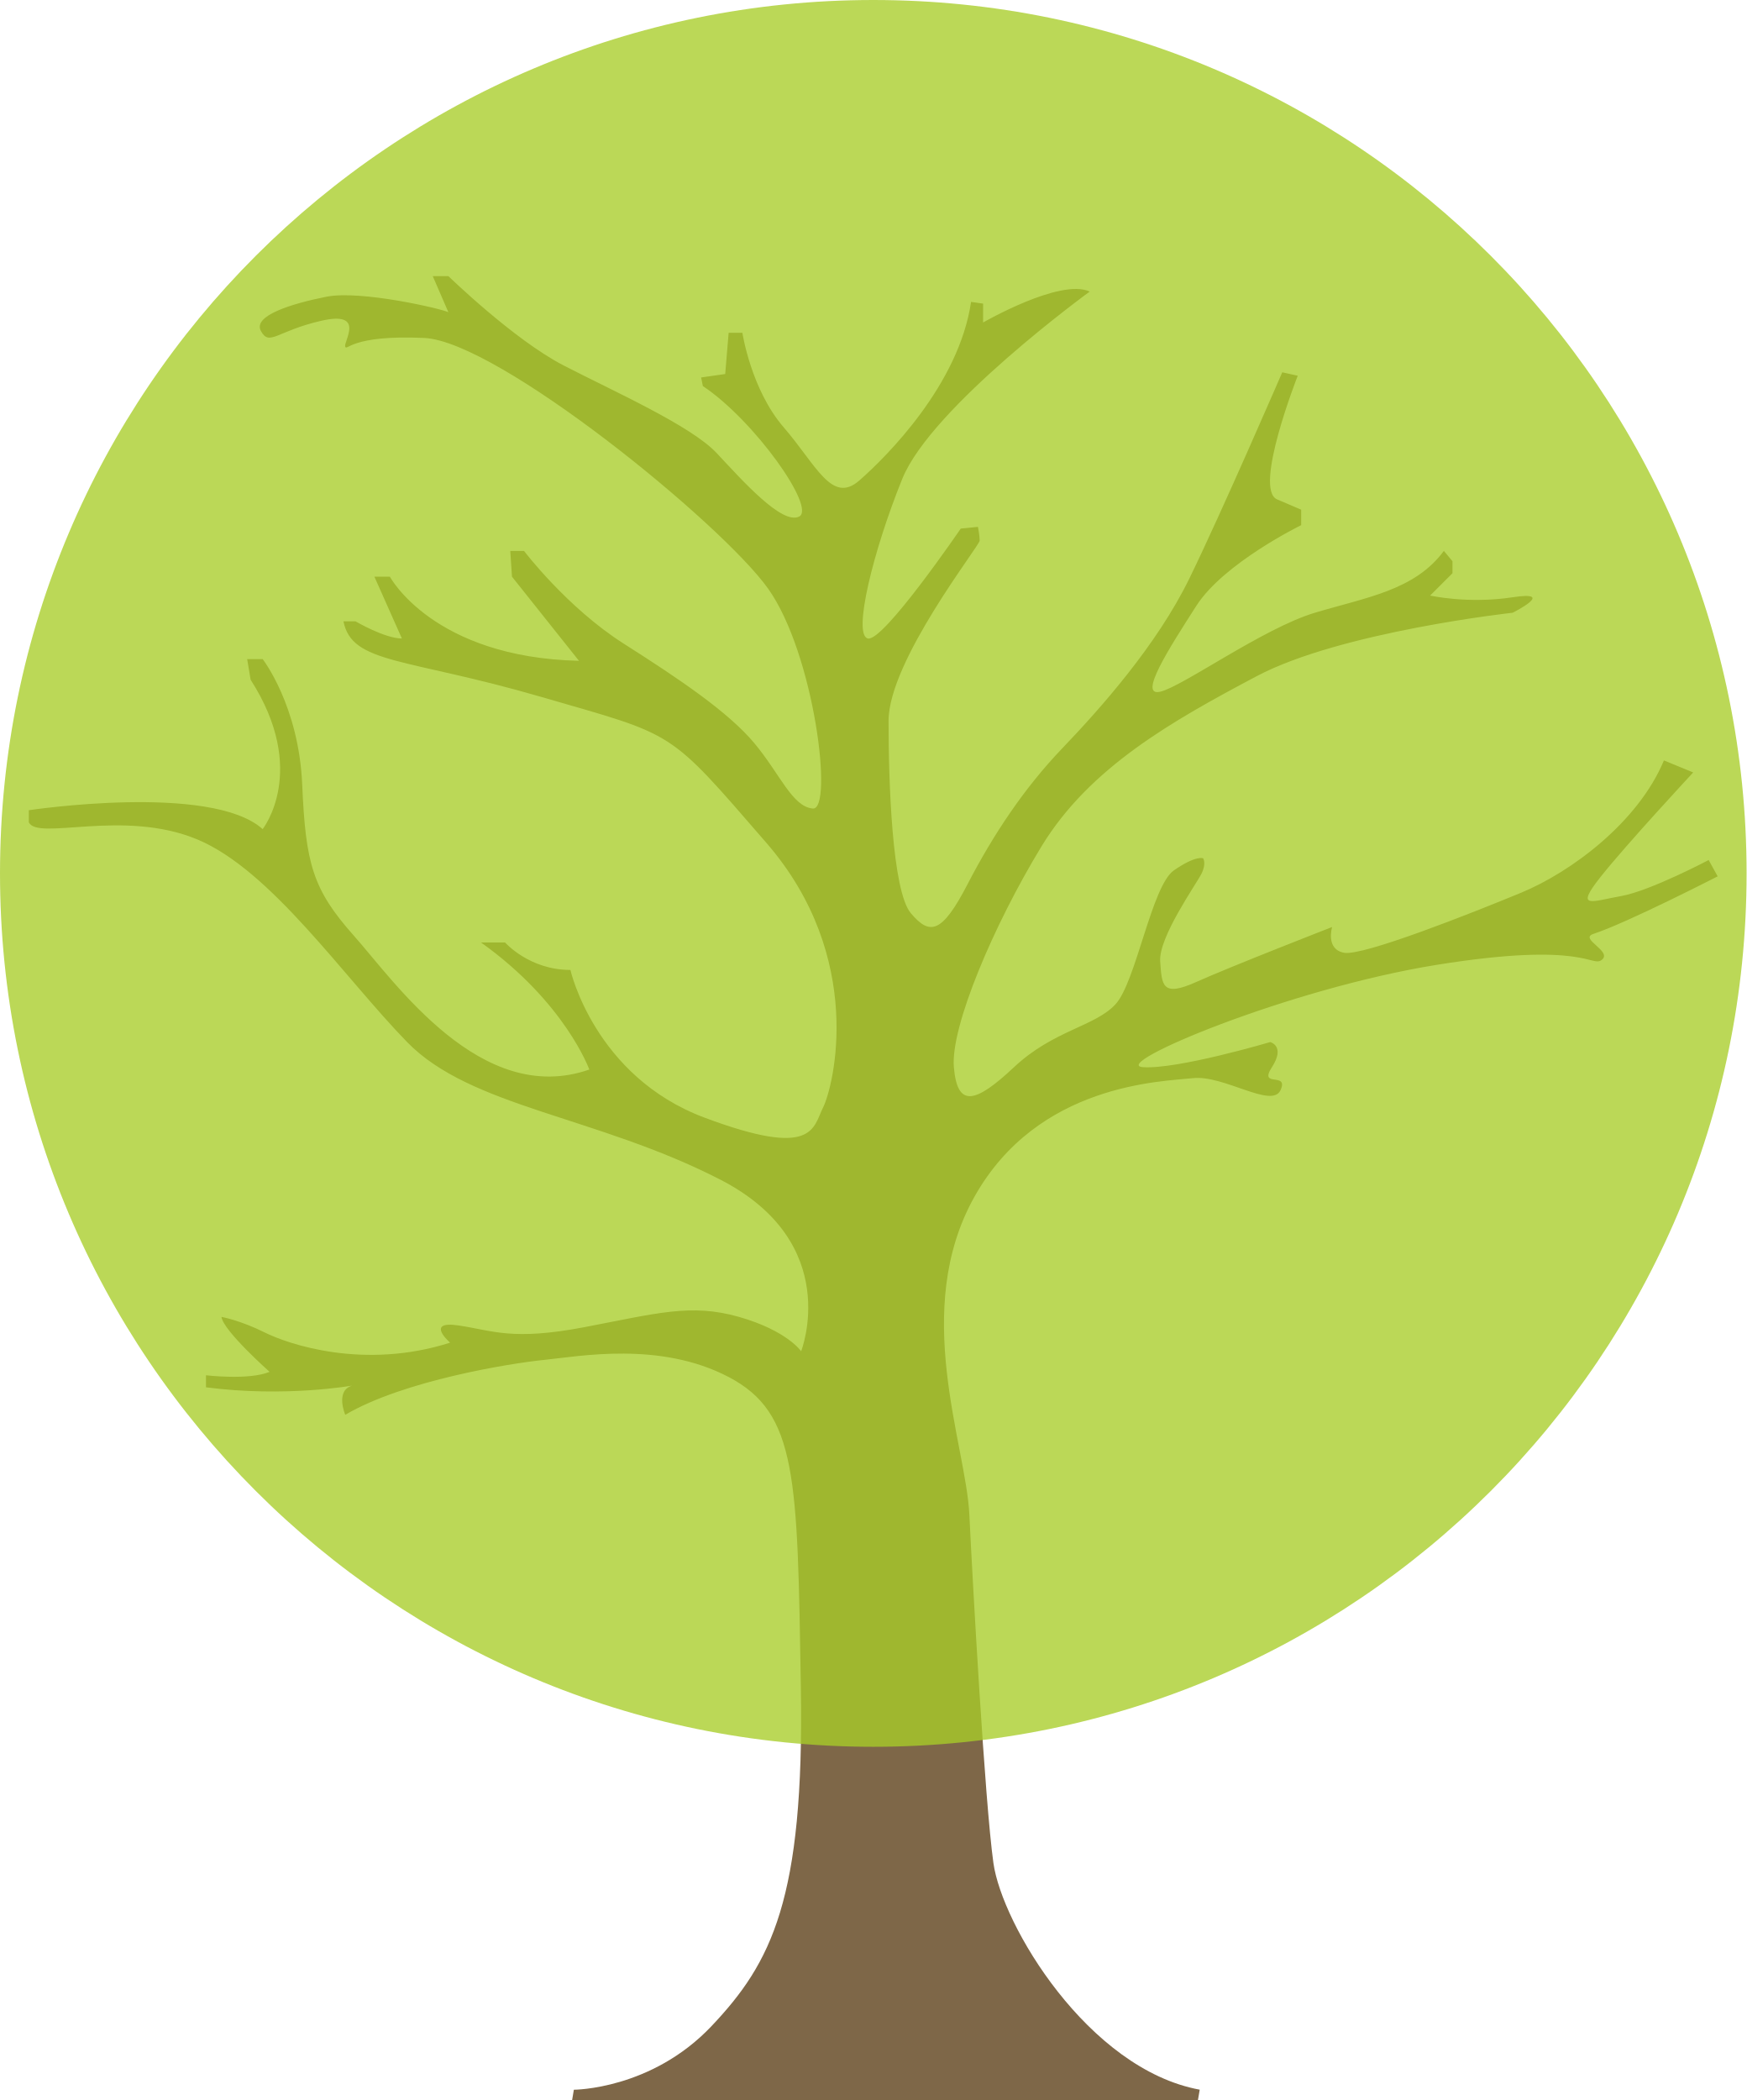
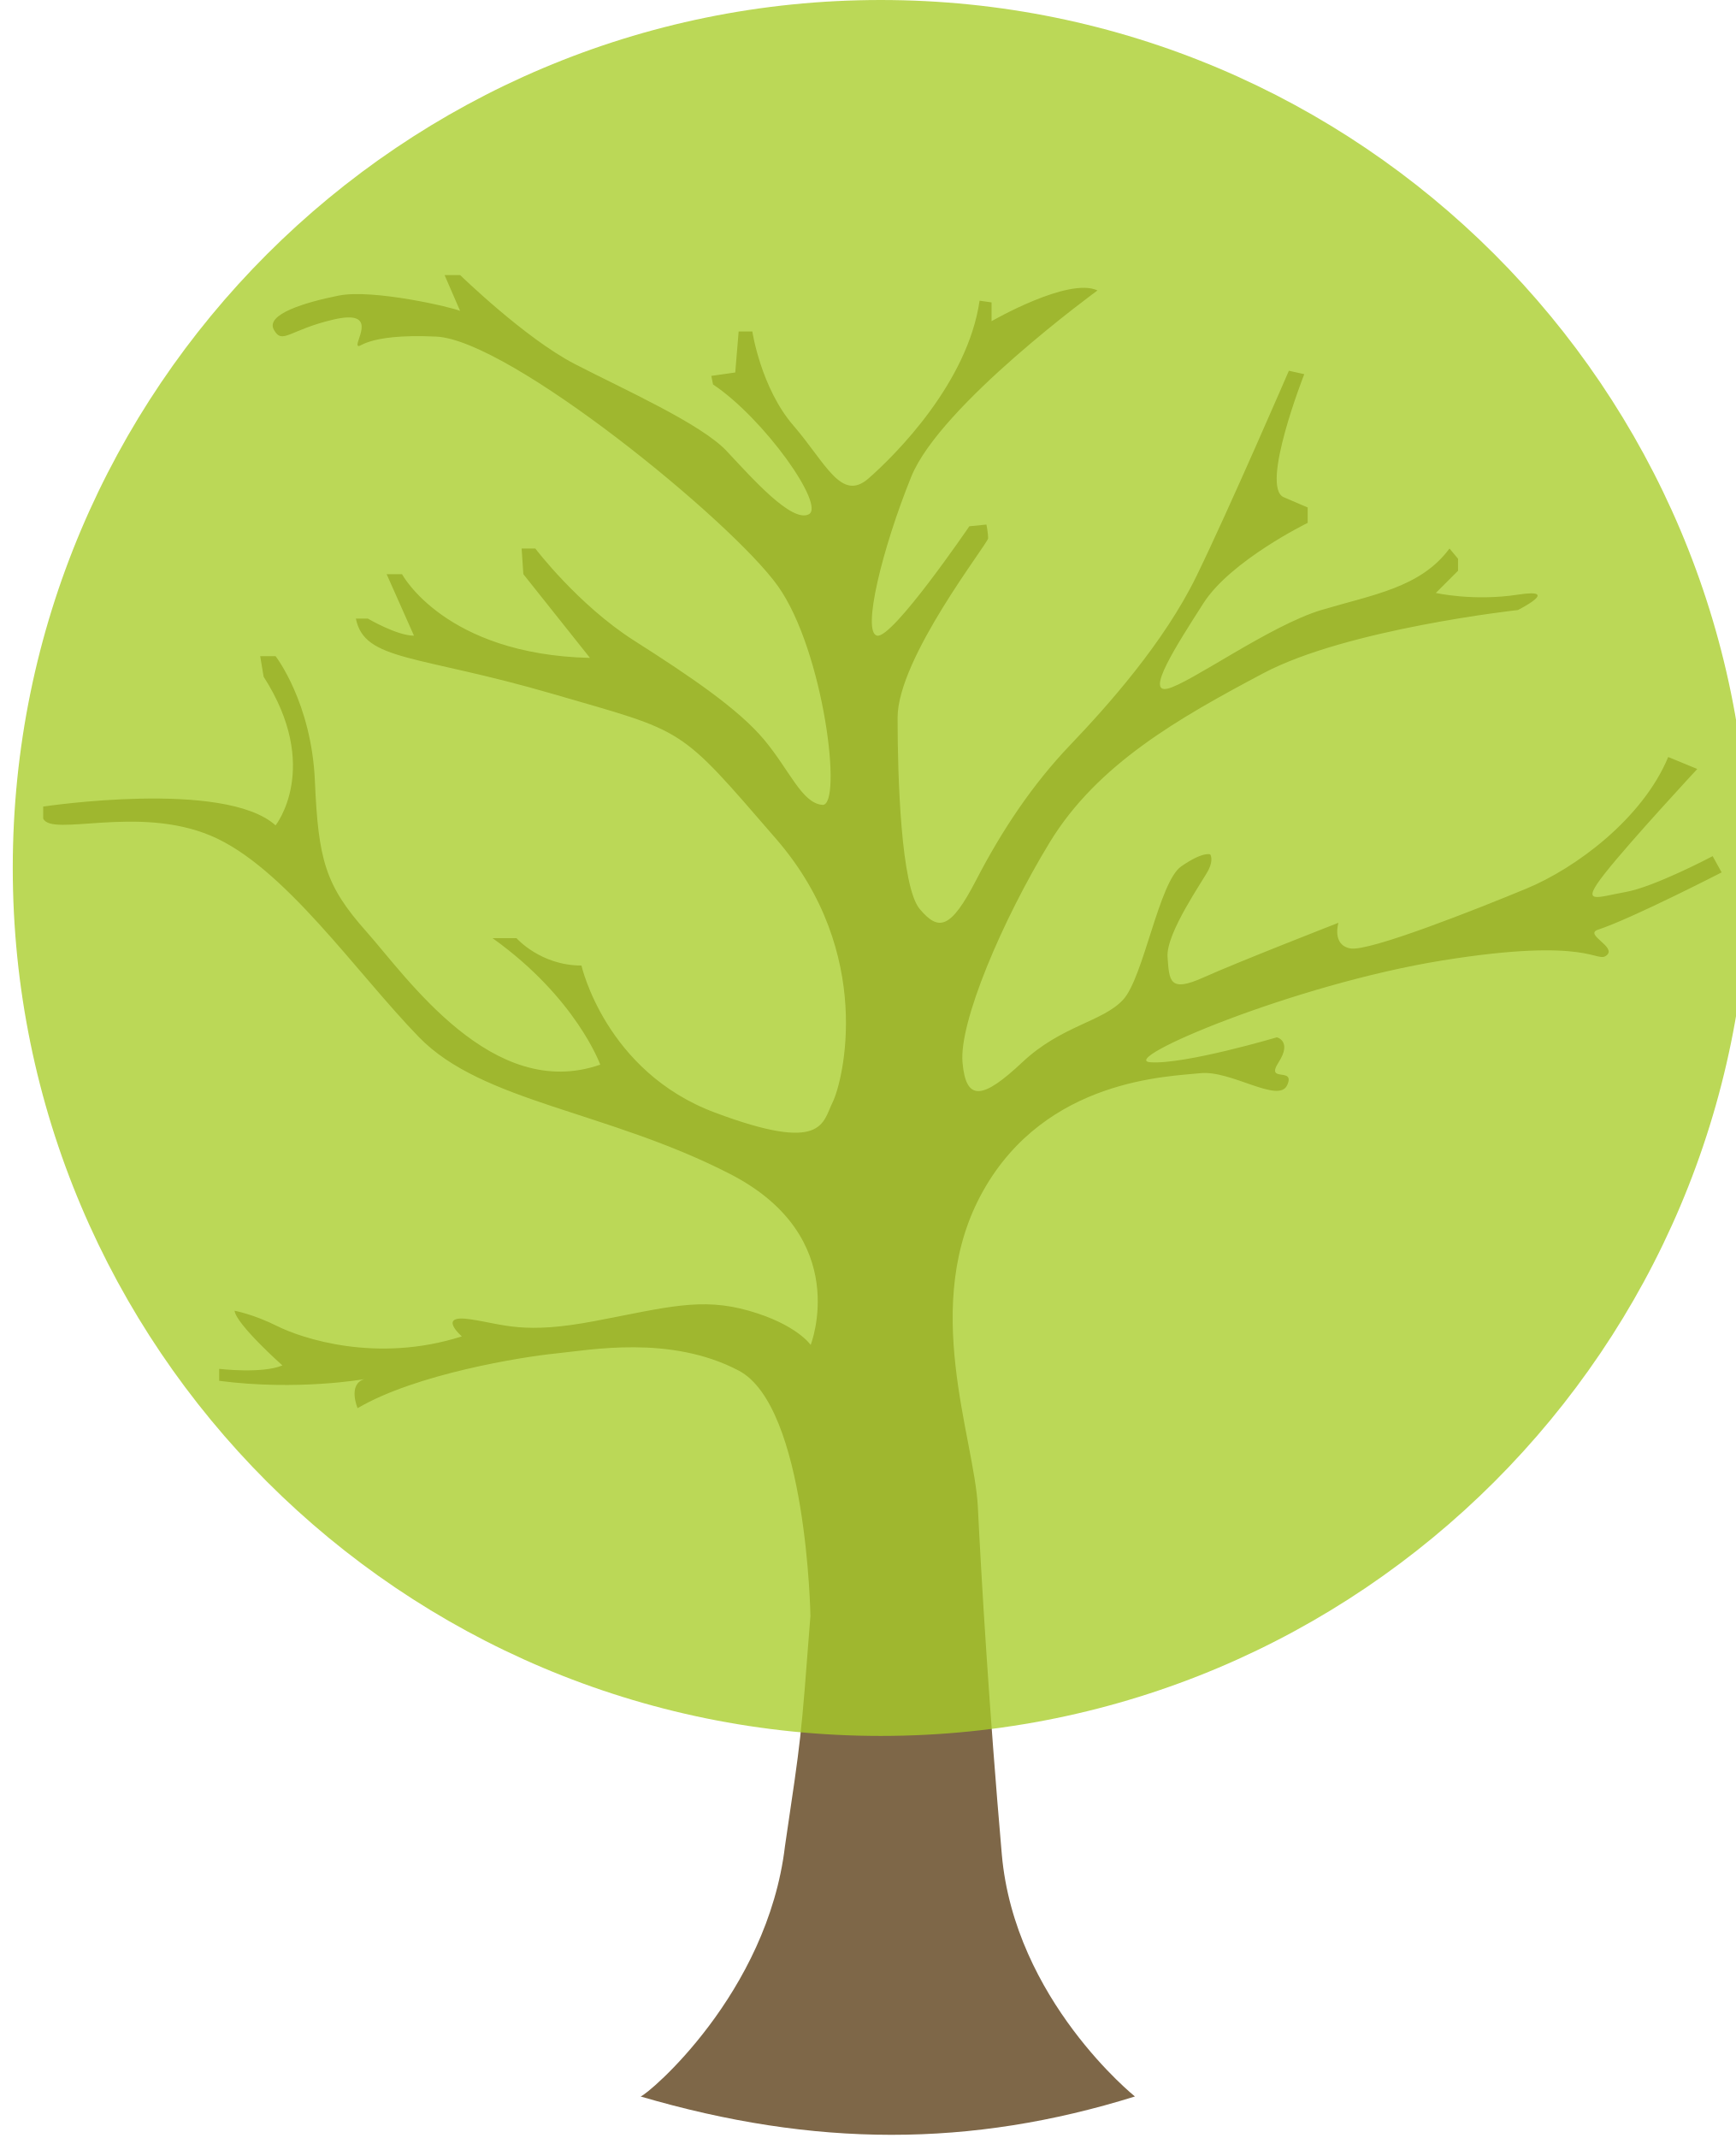
- <svg xmlns="http://www.w3.org/2000/svg" class="logo-gretel" xml:space="preserve" version="1.1" y="0px" x="0px" viewBox="0 0 272 327">
+ <svg xmlns="http://www.w3.org/2000/svg" class="logo-gretel" xml:space="preserve" version="1.1" y="0px" x="0px" viewBox="0 0 272 335">
  <style>.logo-gretel{height:100%;display:block;pointer-events:none}.logo-gretel path {fill:#7E6748}.logo-gretel circle {fill:rgba(168,205,40,0.78)}</style>
-   <path d="m89.377 325.4s12.049-0.001 21.42-9.895c9.372-9.894 14.459-19.789 13.924-52.682s-0.535-42.787-11.245-48.404c-10.711-5.616-23.295-3.209-28.649-2.674-5.356 0.535-21.957 3.21-31.06 8.558 0 0-1.606-3.744 1.071-4.547 0 0-10.443 1.871-22.759 0.267v-1.872s6.694 0.802 9.907-0.535c0 0-7.23-6.417-7.497-8.557 0 0 2.946 0.535 6.694 2.407s15.53 5.883 28.917 1.604c0 0-4.017-3.477 1.339-2.674 5.355 0.802 8.301 2.407 19.546 0.268 11.246-2.14 16.6-3.744 24.098-1.605s9.678 5.348 9.678 5.348 6.656-16.846-12.622-26.742c-19.278-9.895-38.825-11.232-48.732-21.394s-21.152-26.742-32.666-31.555c-11.526-4.82-24.913 0.26-26.252-2.68v-1.872s28.381-4.279 36.414 2.941c0 0 7.23-9.092-1.874-23.265l-0.536-3.209h2.41s5.623 7.221 6.159 19.522c0.535 12.301 1.606 16.312 8.032 23.533 6.426 7.22 19.814 26.743 36.682 20.859 0 0-3.748-10.43-16.868-19.789h3.748s3.749 4.279 10.175 4.279c0 0 3.748 16.58 20.884 22.998 17.135 6.418 16.868 1.605 18.475-1.604 1.606-3.209 6.693-23.266-8.836-41.183-15.53-17.917-13.924-16.58-35.077-22.731-21.152-6.151-29.452-5.081-30.791-11.767h1.874s4.552 2.674 7.229 2.674l-4.284-9.627h2.41s6.694 12.569 29.452 13.104l-10.434-13.102-0.268-4.011h2.142s6.693 8.825 15.529 14.441 16.333 10.697 20.35 15.51c4.016 4.814 5.891 9.894 9.104 10.162s0.267-24.067-6.962-34.23c-7.229-10.162-42.037-38.509-53.55-39.044-11.514-0.535-12.05 2.14-12.317 1.338-0.268-0.802 3.213-5.616-3.748-4.011-6.962 1.605-8.032 4.011-9.371 1.605-1.339-2.407 4.819-4.279 10.174-5.349 5.355-1.069 17.939 1.872 19.01 2.407l-2.432-5.616h2.436s10.175 9.895 17.94 13.906c7.764 4.011 19.813 9.36 23.829 13.638 4.016 4.279 10.175 11.232 12.852 9.895 2.678-1.337-6.961-14.976-14.994-20.324l-0.268-1.337 3.749-0.535 0.535-6.418h2.141s1.339 8.825 6.426 14.708c5.088 5.883 7.498 12.034 11.782 8.29s15.529-14.976 17.404-27.812l1.874 0.268v2.941s12.049-6.953 16.601-4.814c0 0-24.634 17.917-29.185 29.149-4.552 11.232-7.765 24.335-5.355 24.87s14.459-17.115 14.459-17.115l2.677-0.267s0.268 1.337 0.268 2.139-14.19 18.72-14.19 28.079c0 9.36 0.535 26.475 3.48 29.951 2.946 3.476 4.82 3.209 8.836-4.547 4.016-7.755 8.835-14.975 14.726-21.126s14.727-16.045 19.814-26.475c5.087-10.429 14.458-32.09 14.458-32.09l2.41 0.535s-6.962 17.65-3.213 19.254l3.749 1.604v2.407s-12.05 5.883-16.334 12.569c-4.283 6.686-9.104 14.174-5.623 13.371 3.481-0.802 16.065-9.895 24.098-12.302 8.032-2.407 15.529-3.477 20.081-9.627l1.339 1.604v1.872l-3.481 3.476s5.891 1.337 12.852 0.268c6.961-1.07 0 2.407 0 2.407s-26.776 2.942-39.895 9.895c-13.12 6.953-25.973 14.173-33.47 26.475-7.496 12.301-14.191 28.135-13.655 34.392s3.213 5.777 9.372 0c6.158-5.778 12.584-6.313 15.797-9.789s5.623-18.452 9.103-20.859c3.481-2.407 4.552-1.872 4.552-1.872s0.535 0.802-0.268 2.407c-0.803 1.604-6.694 9.894-6.426 13.638s0.268 5.616 5.623 3.209c5.356-2.407 21.153-8.557 21.153-8.557s-1.072 3.477 1.874 4.011c2.945 0.535 19.813-6.15 27.578-9.359s18.208-10.965 22.224-20.592l4.552 1.872s-10.442 11.232-14.459 16.313c-4.016 5.081-1.338 3.744 3.213 2.941 4.551-0.802 13.655-5.616 13.655-5.616l1.406 2.54s-14.057 7.22-19.346 8.959c-2.303 0.757 2.945 2.674 1.339 4.011-1.607 1.337-2.41-2.942-25.705 0.802-23.294 3.744-51.141 15.567-45.785 15.94 5.355 0.373 19.814-3.906 19.814-3.906s2.41 0.591 0.268 3.906c-2.143 3.315 2.678 0.64 1.339 3.582s-8.836-2.407-13.655-1.871c-4.82 0.535-24.099 0.802-34.006 18.452s-1.339 38.508-0.803 49.472c0.536 10.965 2.41 44.659 3.749 54.286s14.726 32.092 32.13 35.3l-0.28 1.64h-97.461l0.268-1.6z" />
-   <circle cy="136" cx="136" r="136" />
+   <path d="M126.989 253.208c0 0-0.535-32.833-11.246-38.457 -10.711-5.623-23.295-3.213-28.649-2.678 -5.356 0.536-21.957 3.215-31.06 8.57 0 0-1.606-3.749 1.071-4.553 0 0-10.443 1.874-22.759 0.268v-1.875c0 0 6.694 0.803 9.907-0.535 0 0-7.23-6.426-7.497-8.569 0 0 2.946 0.536 6.694 2.411 3.748 1.874 15.53 5.892 28.917 1.606 0 0-4.017-3.482 1.339-2.678 5.355 0.803 8.301 2.411 19.546 0.268 11.245-2.143 16.6-3.749 24.098-1.607 7.498 2.142 9.678 5.355 9.678 5.355s6.656-16.87-12.622-26.779c-19.278-9.909-38.825-11.248-48.732-21.423 -9.907-10.176-21.152-26.779-32.666-31.599 -11.513-4.82-24.901 0.268-26.24-2.678v-1.874c0 0 28.381-4.285 36.414 2.945 0 0 7.23-9.105-1.874-23.297l-0.536-3.213h2.41c0 0 5.623 7.231 6.159 19.549 0.535 12.318 1.606 16.335 8.032 23.565 6.426 7.23 19.814 26.78 36.682 20.888 0 0-3.748-10.444-16.868-19.816h3.748c0 0 3.749 4.285 10.175 4.285 0 0 3.748 16.603 20.884 23.03 17.135 6.427 16.868 1.607 18.475-1.606 1.606-3.214 6.693-23.298-8.836-41.24 -15.53-17.942-13.924-16.602-35.077-22.762 -21.152-6.159-29.452-5.088-30.791-11.783h1.874c0 0 4.552 2.678 7.229 2.678l-4.284-9.64h2.41c0 0 6.694 12.586 29.452 13.122L82.006 89.962l-0.268-4.016h2.142c0 0 6.693 8.837 15.529 14.46 8.836 5.624 16.333 10.712 20.35 15.532 4.016 4.82 5.891 9.908 9.104 10.176 3.213 0.268 0.267-24.1-6.962-34.277 -7.229-10.176-42.037-38.562-53.55-39.098 -11.514-0.535-12.05 2.143-12.317 1.339 -0.268-0.804 3.213-5.624-3.748-4.017 -6.962 1.607-8.032 4.017-9.371 1.607 -1.339-2.41 4.819-4.285 10.174-5.356 5.355-1.071 17.939 1.874 19.01 2.41L69.664 43.1h2.436c0 0 10.175 9.908 17.94 13.925 7.764 4.017 19.813 9.372 23.829 13.657 4.016 4.285 10.175 11.248 12.852 9.908 2.678-1.339-6.961-14.996-14.994-20.352l-0.268-1.339 3.749-0.536 0.535-6.427h2.141c0 0 1.339 8.837 6.426 14.728 5.088 5.892 7.498 12.051 11.782 8.301 4.284-3.749 15.529-14.996 17.404-27.85l1.874 0.268v2.945c0 0 12.049-6.963 16.601-4.82 0 0-24.634 17.942-29.185 29.189 -4.552 11.247-7.765 24.369-5.355 24.904 2.41 0.535 14.459-17.139 14.459-17.139l2.677-0.268c0 0 0.268 1.339 0.268 2.142 0 0.803-14.19 18.745-14.19 28.118 0 9.373 0.535 26.512 3.48 29.993 2.946 3.481 4.82 3.213 8.836-4.553 4.016-7.766 8.835-14.996 14.726-21.155 5.891-6.159 14.727-16.067 19.814-26.511 5.087-10.444 14.458-32.135 14.458-32.135l2.41 0.536c0 0-6.962 17.674-3.213 19.281 3.749 1.607 3.749 1.607 3.749 1.607v2.41c0 0-12.05 5.891-16.334 12.586 -4.283 6.695-9.104 14.193-5.623 13.39 3.481-0.803 16.065-9.908 24.098-12.318 8.032-2.41 15.529-3.481 20.081-9.64l1.339 1.607v1.875l-3.481 3.481c0 0 5.891 1.339 12.852 0.268 6.961-1.071 0 2.41 0 2.41s-26.776 2.946-39.895 9.909c-13.12 6.962-25.973 14.193-33.47 26.511 -7.496 12.318-14.191 28.173-13.655 34.439 0.536 6.265 3.213 5.785 9.372 0 6.158-5.786 12.584-6.321 15.797-9.803 3.213-3.481 5.623-18.477 9.103-20.887 3.481-2.41 4.552-1.875 4.552-1.875s0.535 0.803-0.268 2.41c-0.803 1.607-6.694 9.908-6.426 13.657 0.268 3.749 0.268 5.624 5.623 3.213 5.356-2.41 21.153-8.569 21.153-8.569s-1.072 3.481 1.874 4.017c2.945 0.536 19.813-6.159 27.578-9.372 7.765-3.213 18.208-10.98 22.224-20.62l4.552 1.875c0 0-10.442 11.247-14.459 16.335 -4.016 5.088-1.338 3.749 3.213 2.946 4.551-0.803 13.655-5.623 13.655-5.623l1.406 2.544c0 0-14.057 7.23-19.346 8.971 -2.303 0.758 2.945 2.678 1.339 4.017 -1.607 1.339-2.41-2.946-25.705 0.803 -23.294 3.749-51.141 15.588-45.785 15.962 5.355 0.373 19.814-3.911 19.814-3.911s2.41 0.592 0.268 3.911c-2.143 3.319 2.678 0.641 1.339 3.587 -1.339 2.946-8.836-2.41-13.655-1.874 -4.82 0.536-24.099 0.803-34.006 18.477 -9.907 17.674-1.339 38.561-0.803 49.54 0.536 10.98 1.758 31.525 3.749 54.361 1.991 22.835 20.862 37.956 20.862 37.956 -25.748 8.033-50.24 7.99-77.462 0 1.168-0.308 19.891-16.122 22.628-39.242C125.576 271.829 125.466 273.042 126.989 253.208z" />
+   <circle cx="138" cy="136" r="136" />
</svg>
